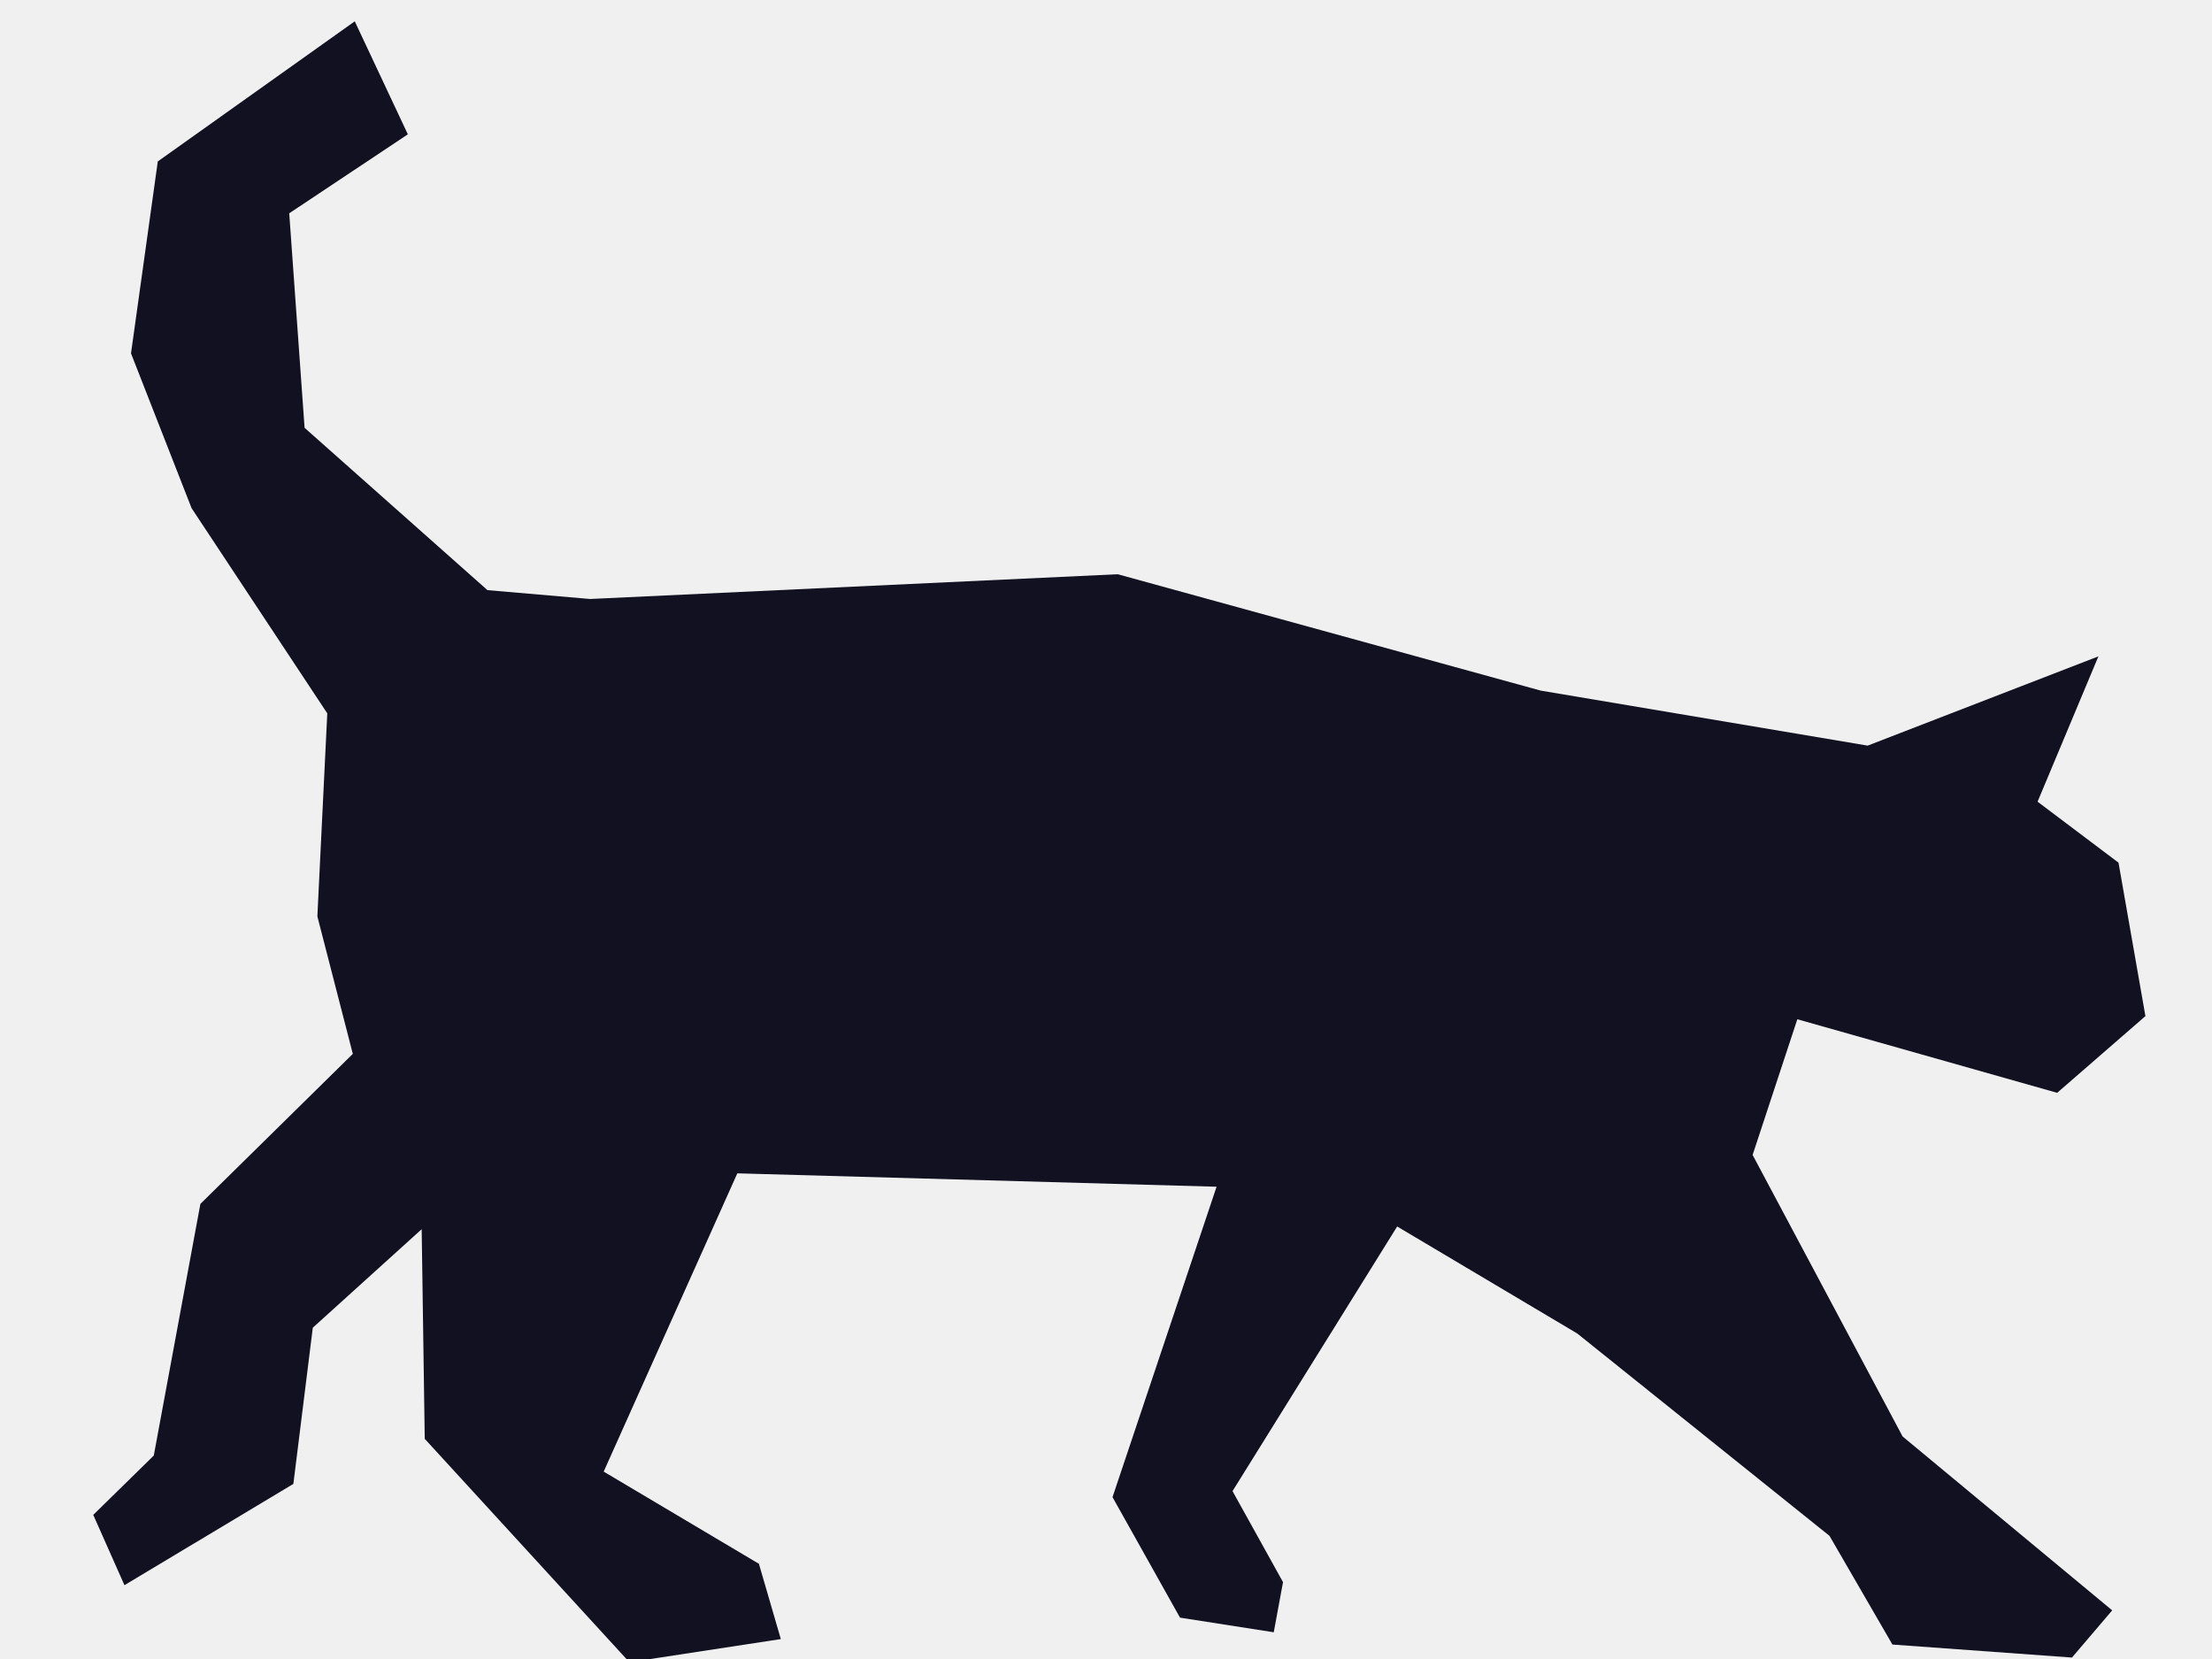
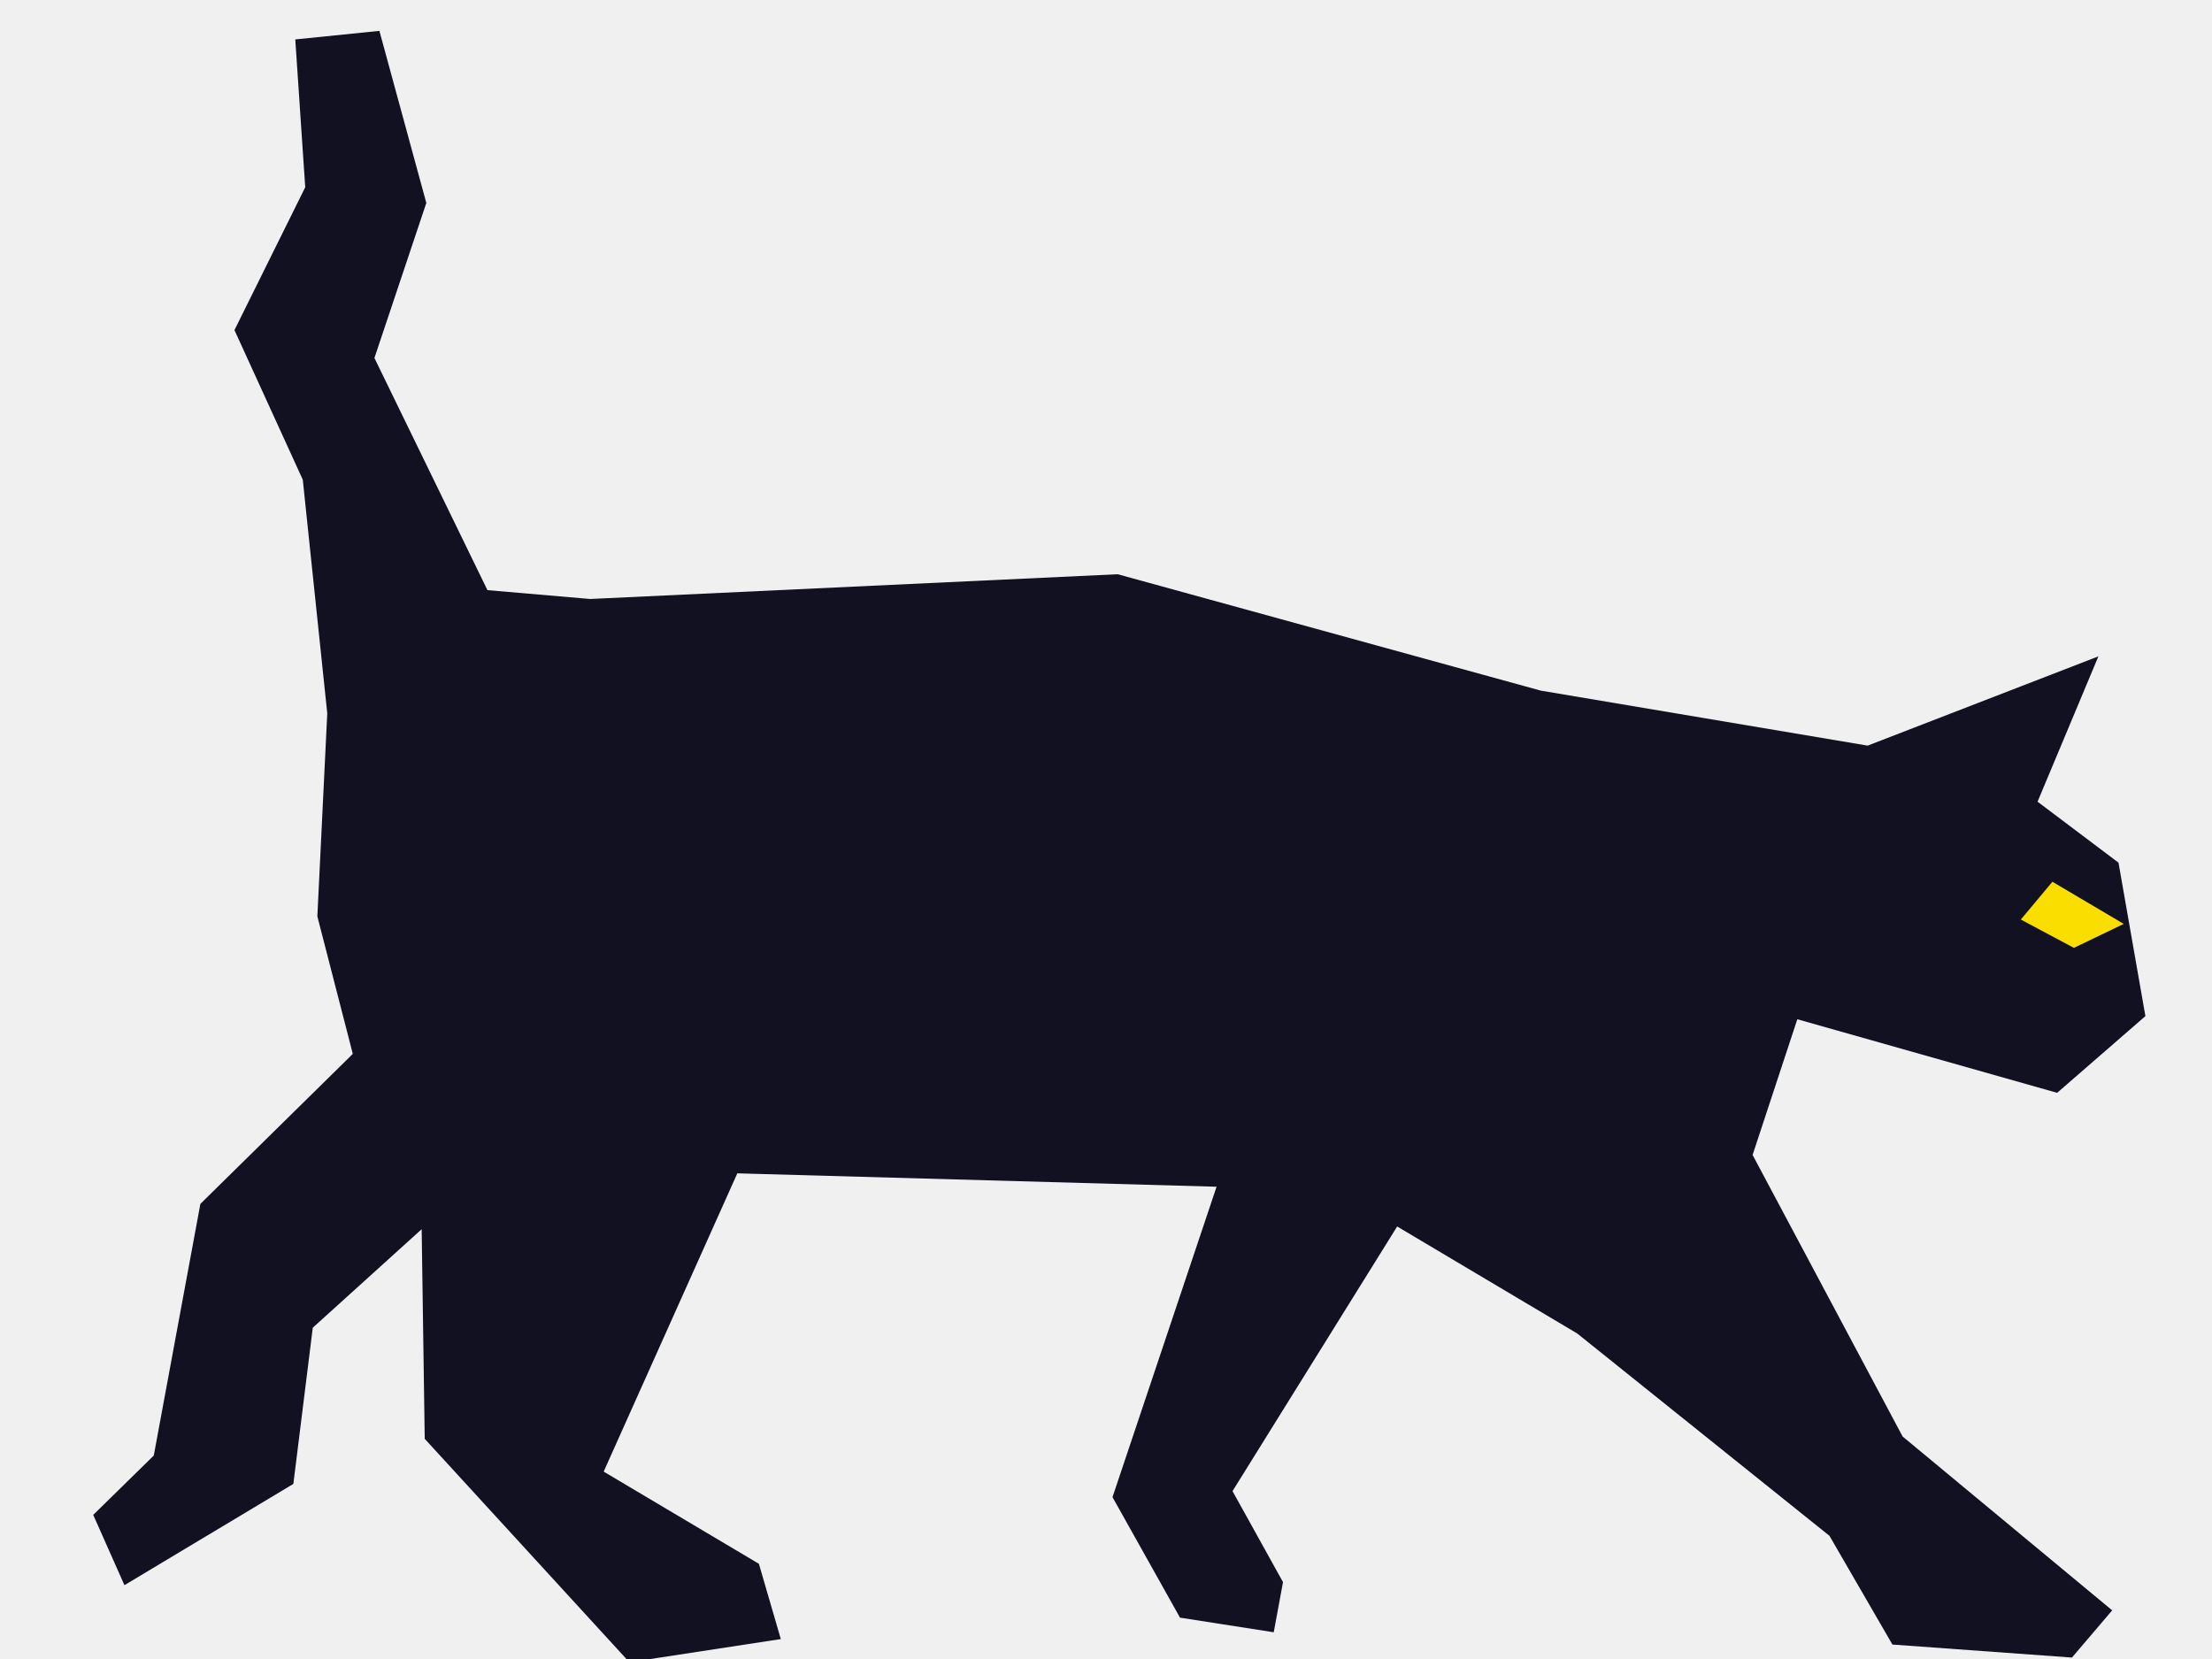
<svg xmlns="http://www.w3.org/2000/svg" width="160mm" height="120mm" viewBox="0 0 160 120" version="1.1" id="svg4599" xml:space="preserve">
  <defs id="defs4596" />
  <g id="layer1">
-     <path style="fill:#111122;fill-opacity:1;stroke:none;stroke-width:0;stroke-linecap:round;stroke-linejoin:round;stroke-dasharray:none" d="M 25.661,1.542 11.414,11.676 9.476,25.561 l 4.381,11.195 9.816,14.843 -0.717,14.684 2.564,9.947 -11.025,10.85 -3.371,18.204 -4.379,4.291 2.257,5.085 12.218,-7.324 1.405,-11.299 7.876,-7.126 0.222,15.164 14.803,16.158 10.953,-1.674 -1.585,-5.445 -11.228,-6.669 9.667,-21.574 34.666,0.968 -7.528,22.453 4.883,8.717 6.78,1.057 0.67,-3.627 -3.652,-6.582 11.909,-19.142 13.024,7.739 18.246,14.636 4.554,7.865 12.986,0.94 2.91,-3.414 -15.16,-12.577 -10.85,-20.364 3.235,-9.815 18.794,5.322 6.384,-5.549 -1.946,-11.099 -5.855,-4.411 4.401,-10.512 -16.69,6.457 L 111.451,49.955 80.848,41.536 42.685,43.326 35.258,42.686 22.031,30.945 20.921,15.428 29.501,9.717 Z" id="path47507" />
+     <path style="fill:#111122;fill-opacity:1;stroke:none;stroke-width:0;stroke-linecap:round;stroke-linejoin:round;stroke-dasharray:none" d="m 21.358,2.852 0.72,10.694 -5.119,10.331 4.942,10.821 1.771,16.901 -0.717,14.684 2.564,9.947 -11.025,10.85 -3.371,18.204 -4.379,4.291 2.257,5.085 12.218,-7.324 1.405,-11.299 7.876,-7.126 0.222,15.164 14.803,16.158 10.953,-1.674 -1.585,-5.445 -11.228,-6.669 9.667,-21.574 34.666,0.968 -7.528,22.453 4.883,8.717 6.78,1.057 0.67,-3.627 -3.652,-6.582 11.909,-19.142 13.024,7.739 18.246,14.636 4.554,7.865 12.986,0.94 2.91,-3.414 -15.16,-12.577 -10.85,-20.364 3.235,-9.815 18.794,5.322 6.384,-5.549 -1.946,-11.099 -5.855,-4.411 4.401,-10.512 -16.69,6.457 L 111.451,49.955 80.848,41.536 42.685,43.326 35.258,42.686 27.083,25.894 30.837,14.68 27.443,2.233 Z" id="path47507" />
+     <path style="fill:#f9de00;fill-opacity:1;stroke:#ffffff;stroke-width:0;stroke-linecap:round;stroke-linejoin:round;stroke-dasharray:none" d="m 146.172,66.513 2.283,-2.734 5.161,3.049 -3.605,1.733 z" id="path95459" />
  </g>
</svg>
